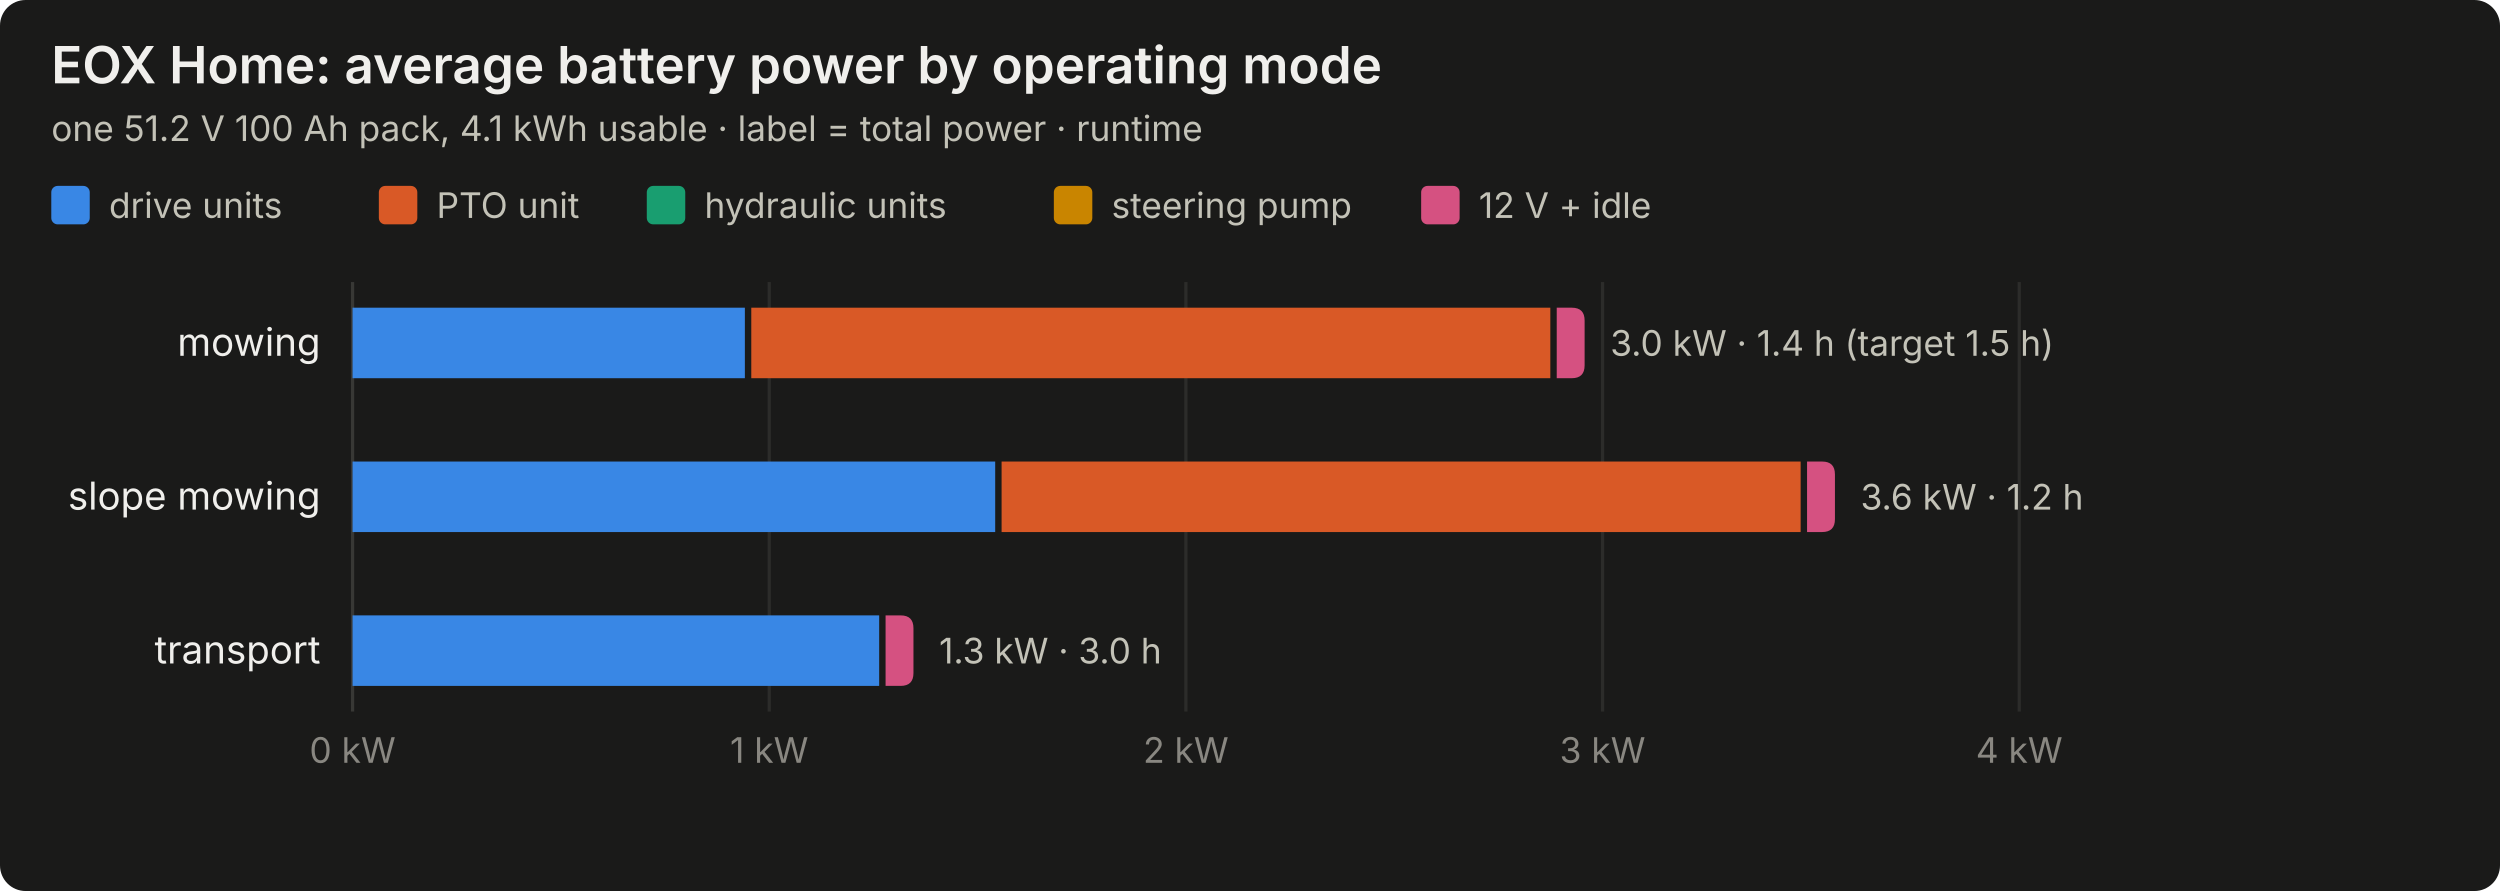
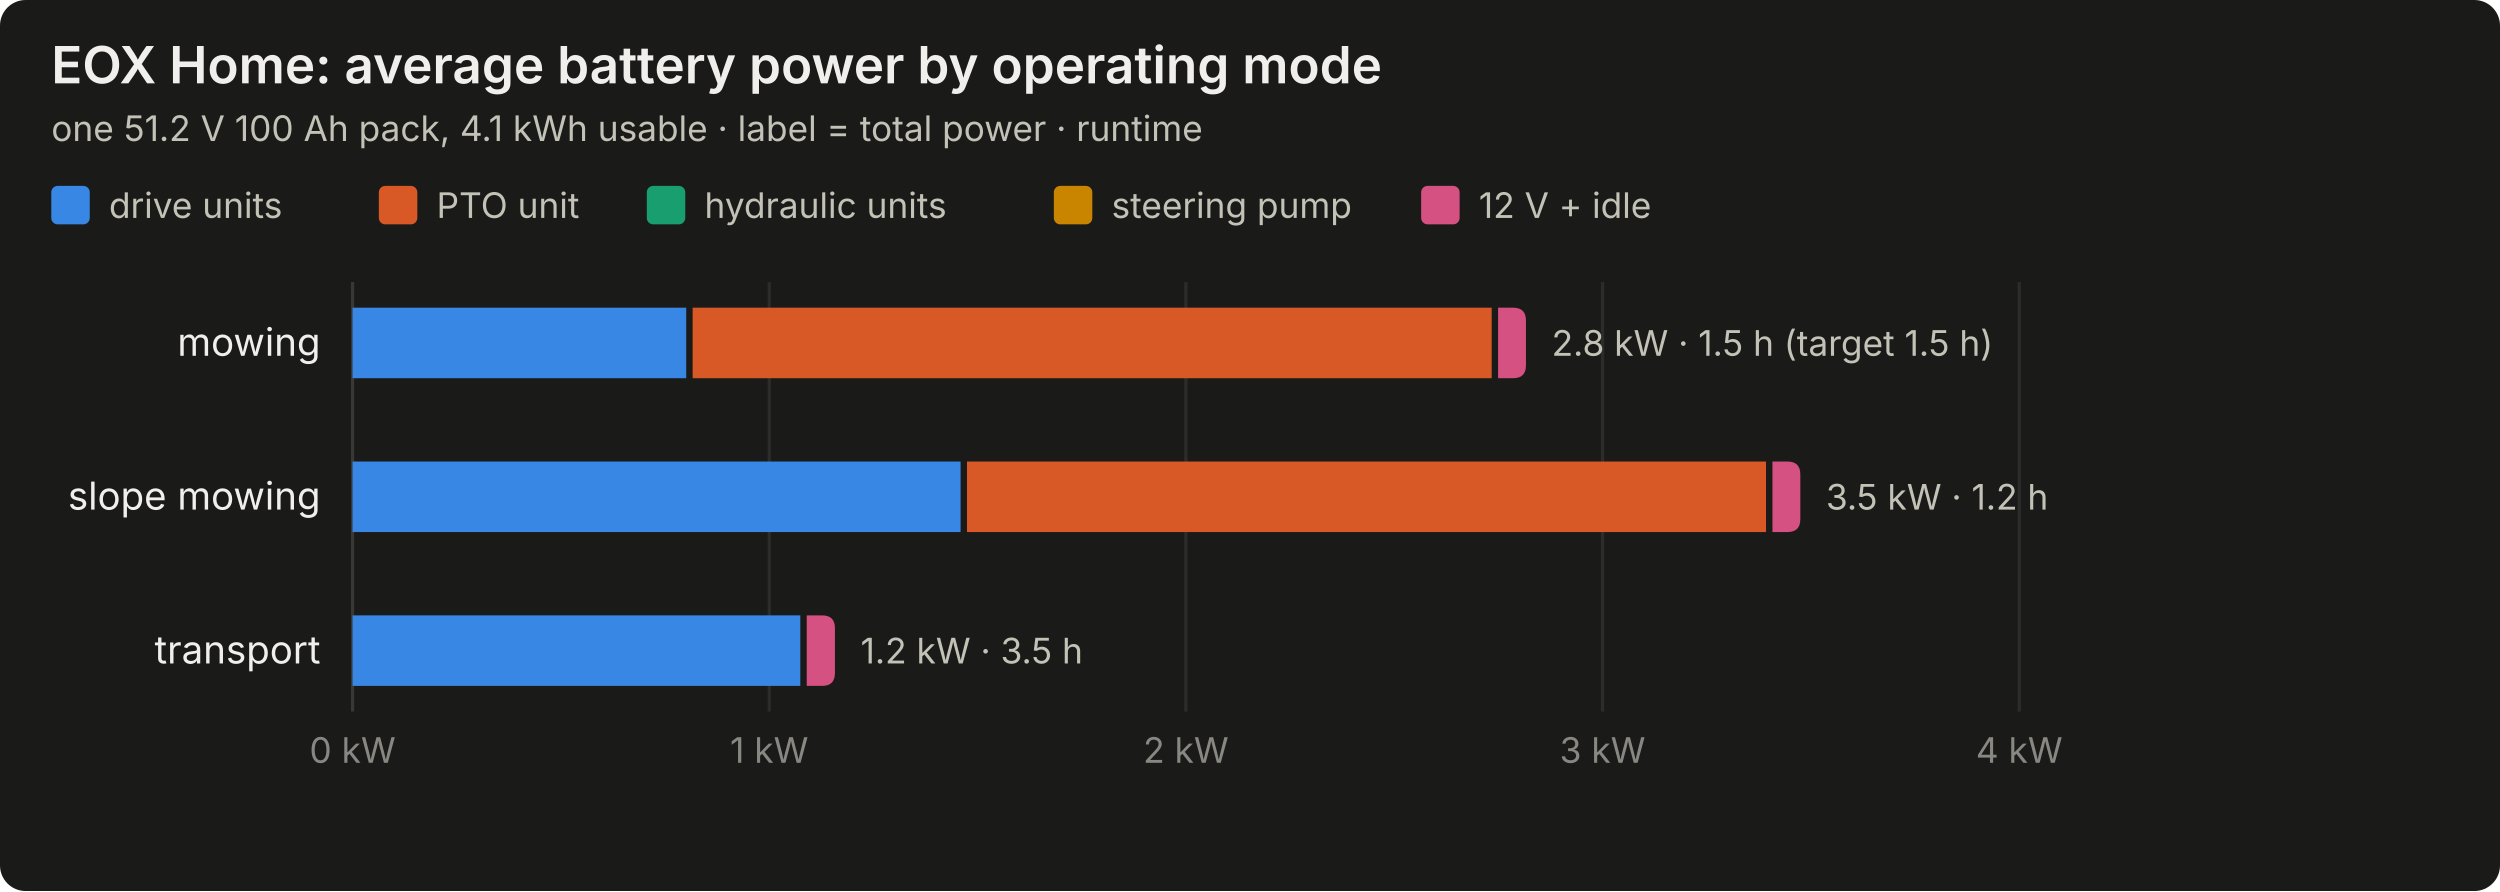
<svg xmlns="http://www.w3.org/2000/svg" viewBox="0 0 780 278" width="780" height="278" role="img" aria-labelledby="t d" font-family="system-ui, -apple-system, &quot;Segoe UI&quot;, sans-serif">
  <rect width="100%" height="100%" rx="8" fill="#1a1a19" />
  <text x="16.0" y="26.0" font-size="16" font-weight="600" fill="#f0efec" text-anchor="start">EOX Home: average battery power by operating mode</text>
  <text x="16.0" y="44.0" font-size="11" font-weight="400" fill="#c3c2b7" text-anchor="start">one 51.2 V 100 Ah pack, 4.1 kWh usable · label = total power · runtime</text>
  <rect x="16" y="58" width="12" height="12" rx="2" fill="#3987e5" />
  <text x="34.0" y="68.0" font-size="11" font-weight="400" fill="#c3c2b7" text-anchor="start">drive units</text>
  <rect x="118.2" y="58" width="12" height="12" rx="2" fill="#d95926" />
  <text x="136.2" y="68.0" font-size="11" font-weight="400" fill="#c3c2b7" text-anchor="start">PTO unit</text>
  <rect x="201.8" y="58" width="12" height="12" rx="2" fill="#199e70" />
  <text x="219.8" y="68.0" font-size="11" font-weight="400" fill="#c3c2b7" text-anchor="start">hydraulic units</text>
  <rect x="328.8" y="58" width="12" height="12" rx="2" fill="#c98500" />
  <text x="346.8" y="68.0" font-size="11" font-weight="400" fill="#c3c2b7" text-anchor="start">steering pump</text>
  <rect x="443.4" y="58" width="12" height="12" rx="2" fill="#d55181" />
  <text x="461.4" y="68.0" font-size="11" font-weight="400" fill="#c3c2b7" text-anchor="start">12 V + idle</text>
  <line x1="110.0" y1="88.0" x2="110.0" y2="222.0" stroke="#383835" stroke-width="1" stroke-linecap="butt" />
  <text x="110.0" y="238.0" font-size="11" font-weight="400" fill="#898781" text-anchor="middle">0 kW</text>
  <line x1="240.0" y1="88.0" x2="240.0" y2="222.0" stroke="#2c2c2a" stroke-width="1" stroke-linecap="butt" />
  <text x="240.0" y="238.0" font-size="11" font-weight="400" fill="#898781" text-anchor="middle">1 kW</text>
  <line x1="370.0" y1="88.0" x2="370.0" y2="222.0" stroke="#2c2c2a" stroke-width="1" stroke-linecap="butt" />
  <text x="370.0" y="238.0" font-size="11" font-weight="400" fill="#898781" text-anchor="middle">2 kW</text>
  <line x1="500.0" y1="88.0" x2="500.0" y2="222.0" stroke="#2c2c2a" stroke-width="1" stroke-linecap="butt" />
  <text x="500.0" y="238.0" font-size="11" font-weight="400" fill="#898781" text-anchor="middle">3 kW</text>
  <line x1="630.0" y1="88.0" x2="630.0" y2="222.0" stroke="#2c2c2a" stroke-width="1" stroke-linecap="butt" />
  <text x="630.0" y="238.0" font-size="11" font-weight="400" fill="#898781" text-anchor="middle">4 kW</text>
  <text x="100.0" y="111.0" font-size="12" font-weight="400" fill="#f0efec" text-anchor="end">mowing</text>
-   <rect x="110.0" y="96" width="122.4" height="22" fill="#3987e5" />
-   <rect x="234.4" y="96" width="249.3" height="22" fill="#d95926" />
-   <path d="M485.7,96 H490.4 Q494.4,96 494.4,100 V114 Q494.4,118 490.4,118 H485.7 Z" fill="#d55181" />
-   <text x="502.4" y="111.0" font-size="11" font-weight="400" fill="#c3c2b7" text-anchor="start">3.0 kW · 1.4 h  (target 1.5 h)</text>
+   <rect x="110.0" y="96" width="104.1" height="22" fill="#3987e5" />
+   <rect x="216.1" y="96" width="249.3" height="22" fill="#d95926" />
+   <path d="M467.4,96 H472.1 Q476.1,96 476.1,100 V114 Q476.1,118 472.1,118 H467.4 Z" fill="#d55181" />
+   <text x="484.1" y="111.0" font-size="11" font-weight="400" fill="#c3c2b7" text-anchor="start">2.8 kW · 1.5 h  (target 1.5 h)</text>
  <text x="100.0" y="159.0" font-size="12" font-weight="400" fill="#f0efec" text-anchor="end">slope mowing</text>
-   <rect x="110.0" y="144" width="200.5" height="22" fill="#3987e5" />
-   <rect x="312.5" y="144" width="249.3" height="22" fill="#d95926" />
-   <path d="M563.8,144 H568.5 Q572.5,144 572.5,148 V162 Q572.5,166 568.5,166 H563.8 Z" fill="#d55181" />
-   <text x="580.5" y="159.0" font-size="11" font-weight="400" fill="#c3c2b7" text-anchor="start">3.6 kW · 1.2 h</text>
+   <rect x="110.0" y="144" width="189.7" height="22" fill="#3987e5" />
+   <rect x="301.7" y="144" width="249.3" height="22" fill="#d95926" />
+   <path d="M553.0,144 H557.7 Q561.7,144 561.7,148 V162 Q561.7,166 557.7,166 H553.0 Z" fill="#d55181" />
+   <text x="569.7" y="159.0" font-size="11" font-weight="400" fill="#c3c2b7" text-anchor="start">3.5 kW · 1.2 h</text>
  <text x="100.0" y="207.0" font-size="12" font-weight="400" fill="#f0efec" text-anchor="end">transport</text>
-   <rect x="110.0" y="192" width="164.3" height="22" fill="#3987e5" />
-   <path d="M276.3,192 H281.0 Q285.0,192 285.0,196 V210 Q285.0,214 281.0,214 H276.3 Z" fill="#d55181" />
-   <text x="293.0" y="207.0" font-size="11" font-weight="400" fill="#c3c2b7" text-anchor="start">1.3 kW · 3.0 h</text>
+   <rect x="110.0" y="192" width="139.7" height="22" fill="#3987e5" />
+   <path d="M251.7,192 H256.5 Q260.5,192 260.5,196 V210 Q260.5,214 256.5,214 H251.7 Z" fill="#d55181" />
+   <text x="268.5" y="207.0" font-size="11" font-weight="400" fill="#c3c2b7" text-anchor="start">1.2 kW · 3.5 h</text>
</svg>
